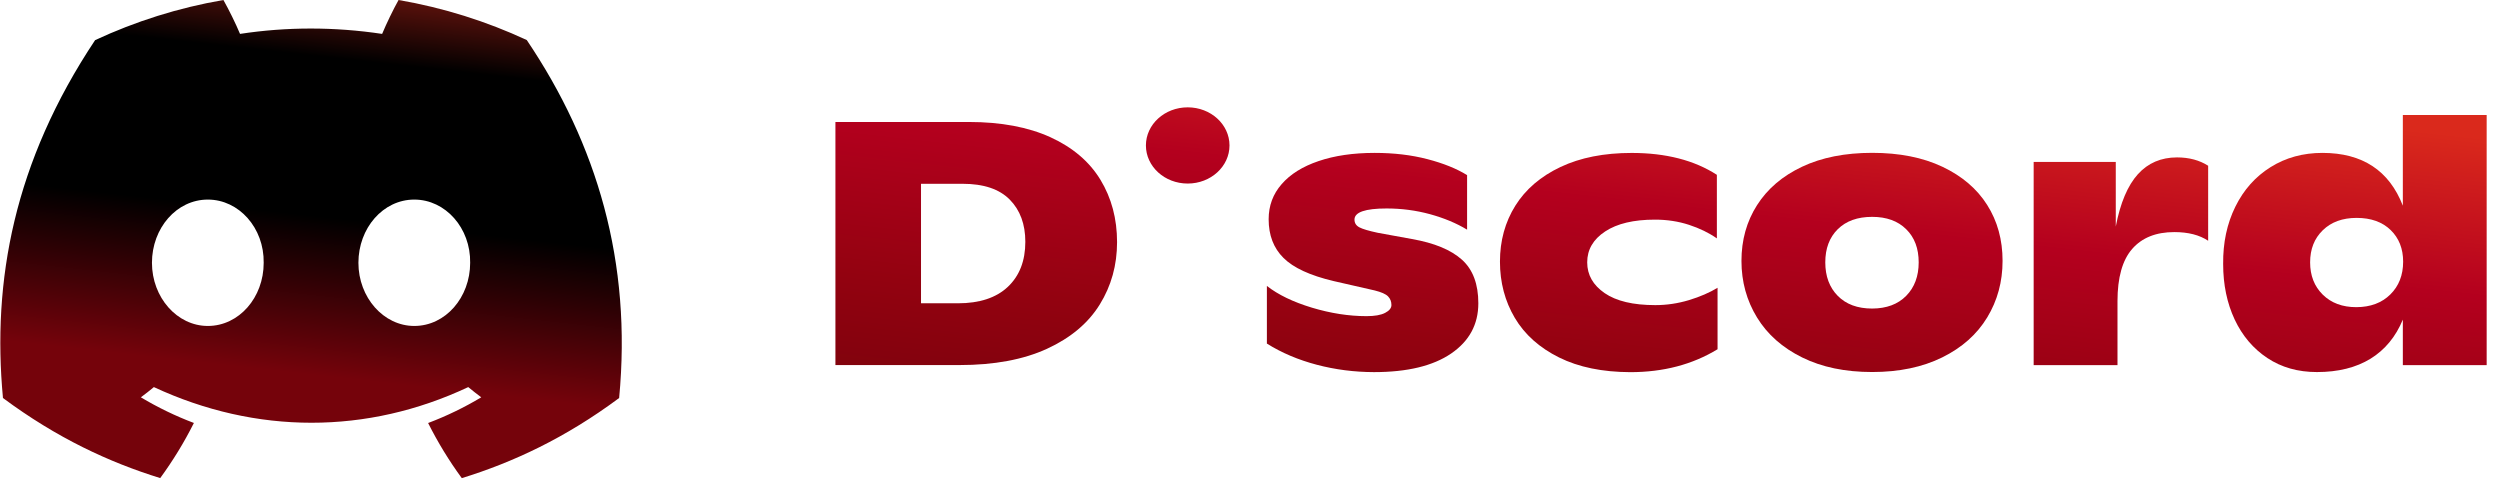
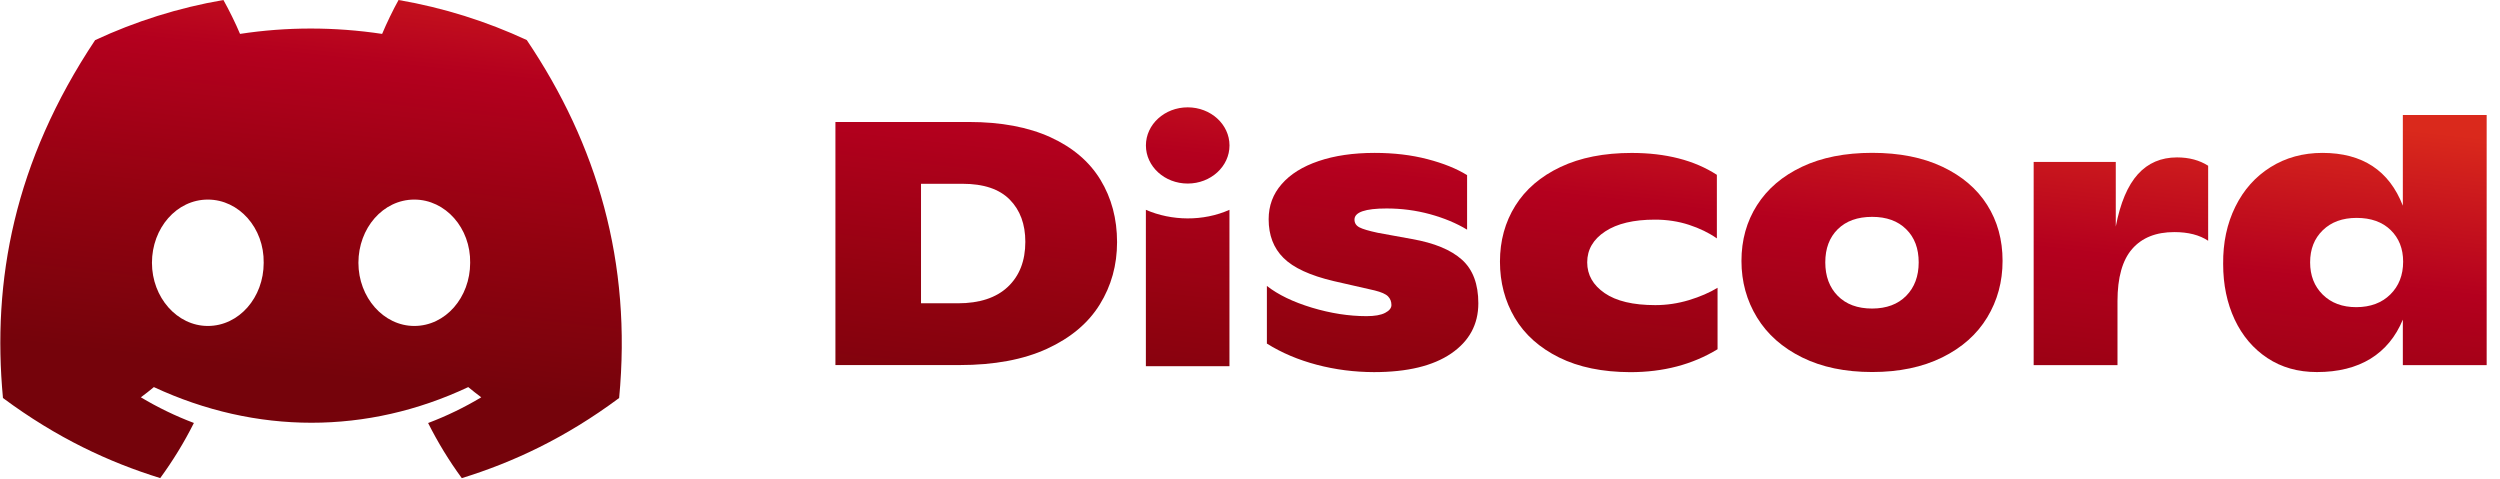
<svg xmlns="http://www.w3.org/2000/svg" width="183" height="35" viewBox="0 0 183 35" fill="none">
  <path d="M38.559 2.931C35.614 1.562 32.466 0.567 29.174 0C28.77 0.726 28.297 1.704 27.972 2.481C24.472 1.958 21.005 1.958 17.57 2.481C17.245 1.704 16.762 0.726 16.354 0C13.059 0.567 9.907 1.566 6.962 2.938C1.022 11.859 -0.588 20.558 0.217 29.134C4.157 32.058 7.974 33.834 11.728 34.996C12.654 33.729 13.481 32.381 14.193 30.961C12.837 30.449 11.538 29.817 10.311 29.083C10.636 28.843 10.955 28.593 11.263 28.335C18.748 31.815 26.88 31.815 34.276 28.335C34.587 28.593 34.906 28.843 35.228 29.083C33.997 29.82 32.694 30.453 31.338 30.965C32.05 32.381 32.873 33.732 33.804 35C37.561 33.838 41.382 32.062 45.321 29.134C46.266 19.193 43.708 10.573 38.559 2.931ZM15.213 23.86C12.966 23.86 11.123 21.775 11.123 19.236C11.123 16.697 12.926 14.609 15.213 14.609C17.499 14.609 19.342 16.694 19.302 19.236C19.306 21.775 17.499 23.86 15.213 23.86ZM30.326 23.86C28.079 23.86 26.236 21.775 26.236 19.236C26.236 16.697 28.04 14.609 30.326 14.609C32.612 14.609 34.455 16.694 34.416 19.236C34.416 21.775 32.612 23.86 30.326 23.86Z" fill="url(#paint0_linear_71_2449)" />
  <path d="M61.153 8.929H70.921C73.275 8.929 75.265 9.303 76.897 10.047C78.524 10.792 79.744 11.831 80.553 13.16C81.361 14.49 81.769 16.012 81.769 17.726C81.769 19.404 81.347 20.926 80.503 22.288C79.658 23.654 78.374 24.733 76.646 25.528C74.918 26.323 72.778 26.723 70.22 26.723H61.153V8.929ZM70.12 22.201C71.705 22.201 72.925 21.798 73.776 20.995C74.628 20.189 75.054 19.092 75.054 17.701C75.054 16.411 74.674 15.383 73.916 14.613C73.157 13.843 72.009 13.454 70.474 13.454H67.418V22.201H70.12Z" fill="url(#paint1_linear_71_2449)" />
  <path d="M96.393 26.701C95.04 26.345 93.82 25.829 92.736 25.15V20.93C93.555 21.573 94.653 22.103 96.031 22.521C97.409 22.935 98.74 23.142 100.028 23.142C100.629 23.142 101.083 23.062 101.391 22.902C101.699 22.742 101.853 22.55 101.853 22.328C101.853 22.074 101.77 21.863 101.602 21.692C101.434 21.522 101.108 21.38 100.626 21.26L97.62 20.574C95.899 20.167 94.678 19.604 93.953 18.881C93.226 18.162 92.865 17.218 92.865 16.048C92.865 15.064 93.179 14.21 93.817 13.48C94.45 12.75 95.351 12.187 96.521 11.791C97.692 11.392 99.058 11.192 100.629 11.192C102.031 11.192 103.316 11.344 104.486 11.649C105.656 11.954 106.622 12.343 107.391 12.819V16.811C106.604 16.335 105.702 15.961 104.672 15.677C103.645 15.398 102.59 15.26 101.502 15.26C99.931 15.26 99.148 15.532 99.148 16.073C99.148 16.328 99.269 16.517 99.513 16.644C99.756 16.771 100.203 16.901 100.851 17.04L103.355 17.497C104.991 17.784 106.21 18.289 107.012 19.008C107.814 19.727 108.214 20.792 108.214 22.201C108.214 23.745 107.552 24.969 106.225 25.877C104.897 26.785 103.015 27.239 100.575 27.239C99.14 27.235 97.745 27.057 96.393 26.701Z" fill="url(#paint2_linear_71_2449)" />
  <path d="M114.125 26.167C112.691 25.455 111.607 24.489 110.884 23.269C110.161 22.048 109.797 20.675 109.797 19.15C109.797 17.624 110.172 16.259 110.923 15.056C111.675 13.854 112.777 12.91 114.23 12.223C115.682 11.537 117.417 11.195 119.439 11.195C121.943 11.195 124.022 11.729 125.675 12.797V17.45C125.092 17.043 124.412 16.712 123.636 16.458C122.859 16.204 122.029 16.077 121.142 16.077C119.589 16.077 118.376 16.364 117.5 16.941C116.623 17.519 116.183 18.271 116.183 19.204C116.183 20.119 116.608 20.868 117.46 21.456C118.312 22.041 119.546 22.335 121.167 22.335C122.001 22.335 122.824 22.212 123.636 21.968C124.444 21.721 125.142 21.42 125.725 21.064V25.564C123.89 26.683 121.761 27.242 119.338 27.242C117.299 27.235 115.56 26.879 114.125 26.167Z" fill="url(#paint3_linear_71_2449)" />
  <path d="M131.922 26.167C130.477 25.455 129.375 24.482 128.616 23.243C127.858 22.005 127.475 20.625 127.475 19.099C127.475 17.573 127.854 16.211 128.616 15.016C129.378 13.821 130.473 12.884 131.912 12.205C133.346 11.526 135.06 11.188 137.046 11.188C139.032 11.188 140.745 11.526 142.18 12.205C143.615 12.884 144.71 13.814 145.461 15.002C146.213 16.19 146.588 17.552 146.588 19.095C146.588 20.621 146.213 22.001 145.461 23.24C144.71 24.478 143.611 25.452 142.166 26.164C140.72 26.876 139.014 27.232 137.042 27.232C135.071 27.232 133.364 26.879 131.922 26.167ZM139.532 21.656C140.141 21.039 140.448 20.221 140.448 19.204C140.448 18.187 140.144 17.377 139.532 16.778C138.924 16.175 138.094 15.874 137.042 15.874C135.972 15.874 135.135 16.175 134.523 16.778C133.915 17.381 133.611 18.187 133.611 19.204C133.611 20.221 133.915 21.039 134.523 21.656C135.132 22.274 135.972 22.586 137.042 22.586C138.094 22.582 138.924 22.274 139.532 21.656Z" fill="url(#paint4_linear_71_2449)" />
  <path d="M161.637 12.132V17.624C161 17.199 160.177 16.989 159.158 16.989C157.823 16.989 156.792 17.399 156.077 18.22C155.358 19.041 155 20.319 155 22.048V26.727H148.864V11.853H154.875V16.582C155.207 14.853 155.748 13.578 156.492 12.753C157.233 11.933 158.191 11.522 159.358 11.522C160.241 11.522 161 11.726 161.637 12.132Z" fill="url(#paint5_linear_71_2449)" />
  <path d="M182.024 8.42V26.727H175.888V23.396C175.369 24.649 174.582 25.604 173.523 26.258C172.464 26.908 171.154 27.235 169.601 27.235C168.213 27.235 167.004 26.894 165.97 26.207C164.936 25.521 164.138 24.58 163.576 23.385C163.018 22.19 162.735 20.839 162.735 19.328C162.718 17.77 163.015 16.371 163.626 15.133C164.235 13.894 165.097 12.928 166.206 12.234C167.315 11.54 168.582 11.192 170.002 11.192C172.926 11.192 174.886 12.481 175.888 15.056V8.42H182.024ZM174.972 21.554C175.598 20.937 175.91 20.134 175.91 19.154C175.91 18.206 175.605 17.432 174.997 16.84C174.389 16.248 173.555 15.95 172.507 15.95C171.473 15.95 170.647 16.251 170.027 16.854C169.408 17.457 169.101 18.238 169.101 19.204C169.101 20.171 169.408 20.959 170.027 21.569C170.647 22.179 171.462 22.484 172.482 22.484C173.516 22.481 174.346 22.172 174.972 21.554Z" fill="url(#paint6_linear_71_2449)" />
  <path d="M86.94 13.436C88.629 13.436 89.999 12.187 89.999 10.647C89.999 9.106 88.629 7.857 86.94 7.857C85.25 7.857 83.881 9.106 83.881 10.647C83.881 12.187 85.25 13.436 86.94 13.436Z" fill="url(#paint7_linear_71_2449)" />
-   <path d="M83.878 15.358C85.753 16.179 88.079 16.215 89.996 15.358V26.806H83.878V15.358Z" />
+   <path d="M83.878 15.358C85.753 16.179 88.079 16.215 89.996 15.358V26.806H83.878V15.358Z" fill="url(#paint8_linear_71_2449)" />
  <defs>
    <linearGradient id="paint0_linear_71_2449" x1="12.227" y1="26.25" x2="16.067" y2="-8.324" gradientUnits="userSpaceOnUse">
      <stop stop-color="#75030B" />
-       <stop offset="0.333" />
-       <stop offset="0.667" />
+       <stop offset="0.333" stop-color="#930210" />
+       <stop offset="0.667" stop-color="#B4001E" />
      <stop offset="1" stop-color="#DA291C" />
    </linearGradient>
    <linearGradient id="paint1_linear_71_2449" x1="12.227" y1="26.25" x2="16.067" y2="-8.324" gradientUnits="userSpaceOnUse">
      <stop stop-color="#75030B" />
      <stop offset="0.333" stop-color="#930210" />
      <stop offset="0.667" stop-color="#B4001E" />
      <stop offset="1" stop-color="#DA291C" />
    </linearGradient>
    <linearGradient id="paint2_linear_71_2449" x1="12.227" y1="26.25" x2="16.067" y2="-8.324" gradientUnits="userSpaceOnUse">
      <stop stop-color="#75030B" />
      <stop offset="0.333" stop-color="#930210" />
      <stop offset="0.667" stop-color="#B4001E" />
      <stop offset="1" stop-color="#DA291C" />
    </linearGradient>
    <linearGradient id="paint3_linear_71_2449" x1="12.227" y1="26.25" x2="16.067" y2="-8.324" gradientUnits="userSpaceOnUse">
      <stop stop-color="#75030B" />
      <stop offset="0.333" stop-color="#930210" />
      <stop offset="0.667" stop-color="#B4001E" />
      <stop offset="1" stop-color="#DA291C" />
    </linearGradient>
    <linearGradient id="paint4_linear_71_2449" x1="12.227" y1="26.25" x2="16.067" y2="-8.324" gradientUnits="userSpaceOnUse">
      <stop stop-color="#75030B" />
      <stop offset="0.333" stop-color="#930210" />
      <stop offset="0.667" stop-color="#B4001E" />
      <stop offset="1" stop-color="#DA291C" />
    </linearGradient>
    <linearGradient id="paint5_linear_71_2449" x1="12.227" y1="26.25" x2="16.067" y2="-8.324" gradientUnits="userSpaceOnUse">
      <stop stop-color="#75030B" />
      <stop offset="0.333" stop-color="#930210" />
      <stop offset="0.667" stop-color="#B4001E" />
      <stop offset="1" stop-color="#DA291C" />
    </linearGradient>
    <linearGradient id="paint6_linear_71_2449" x1="12.227" y1="26.25" x2="16.067" y2="-8.324" gradientUnits="userSpaceOnUse">
      <stop stop-color="#75030B" />
      <stop offset="0.333" stop-color="#930210" />
      <stop offset="0.667" stop-color="#B4001E" />
      <stop offset="1" stop-color="#DA291C" />
    </linearGradient>
    <linearGradient id="paint7_linear_71_2449" x1="12.227" y1="26.25" x2="16.067" y2="-8.324" gradientUnits="userSpaceOnUse">
      <stop stop-color="#75030B" />
      <stop offset="0.333" stop-color="#930210" />
      <stop offset="0.667" stop-color="#B4001E" />
      <stop offset="1" stop-color="#DA291C" />
    </linearGradient>
    <linearGradient id="paint8_linear_71_2449" x1="12.227" y1="26.25" x2="16.067" y2="-8.324" gradientUnits="userSpaceOnUse">
      <stop stop-color="#75030B" />
      <stop offset="0.333" stop-color="#930210" />
      <stop offset="0.667" stop-color="#B4001E" />
      <stop offset="1" stop-color="#DA291C" />
    </linearGradient>
  </defs>
</svg>
